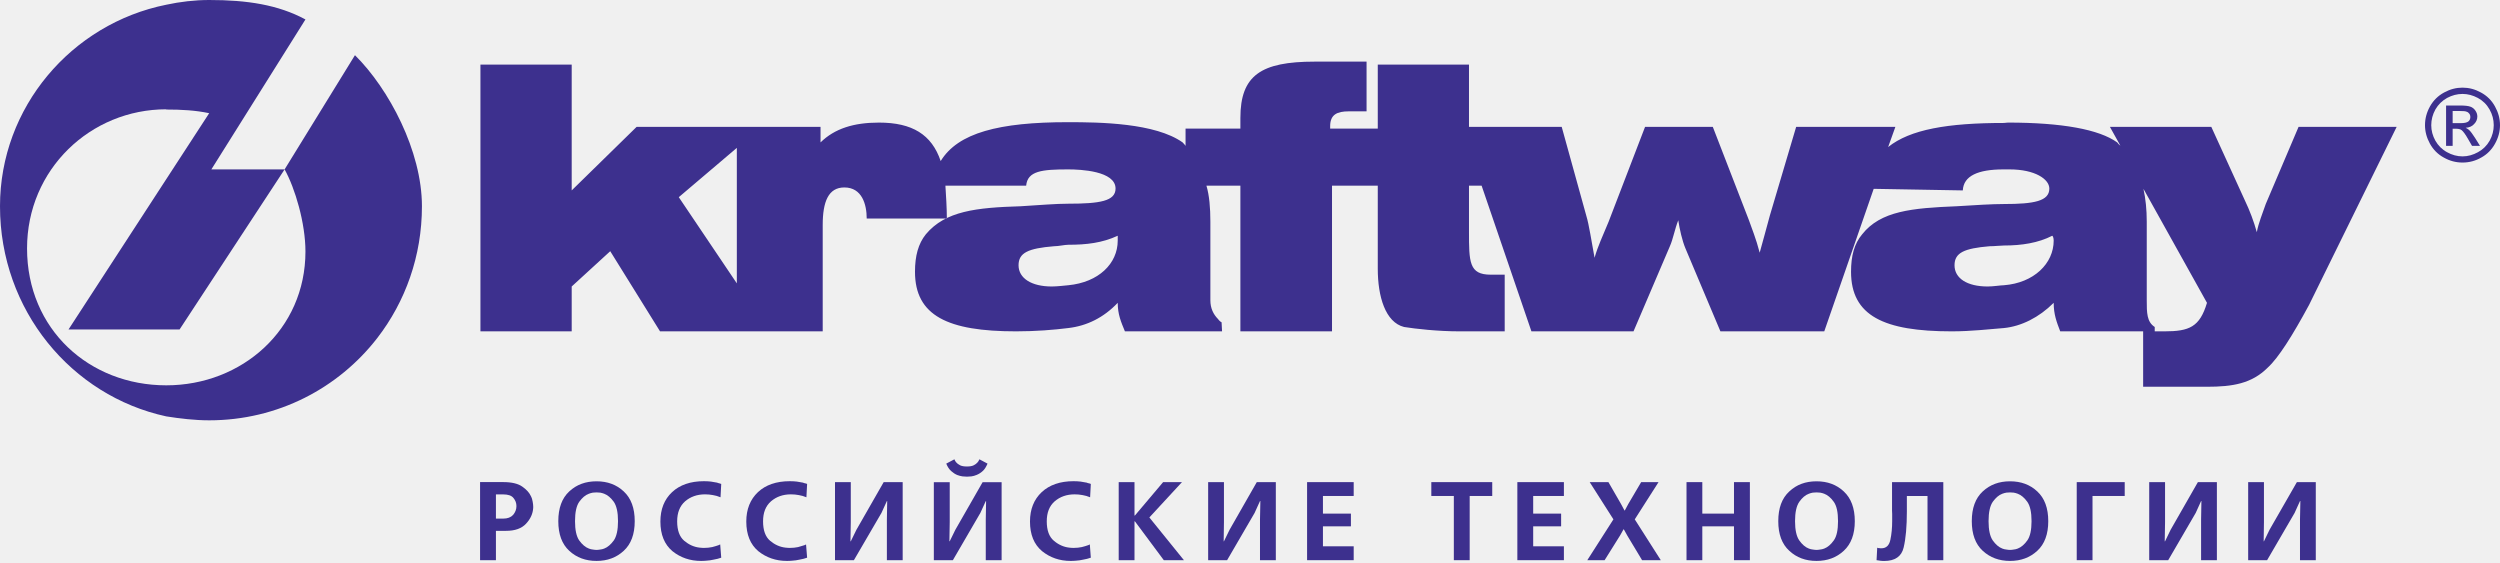
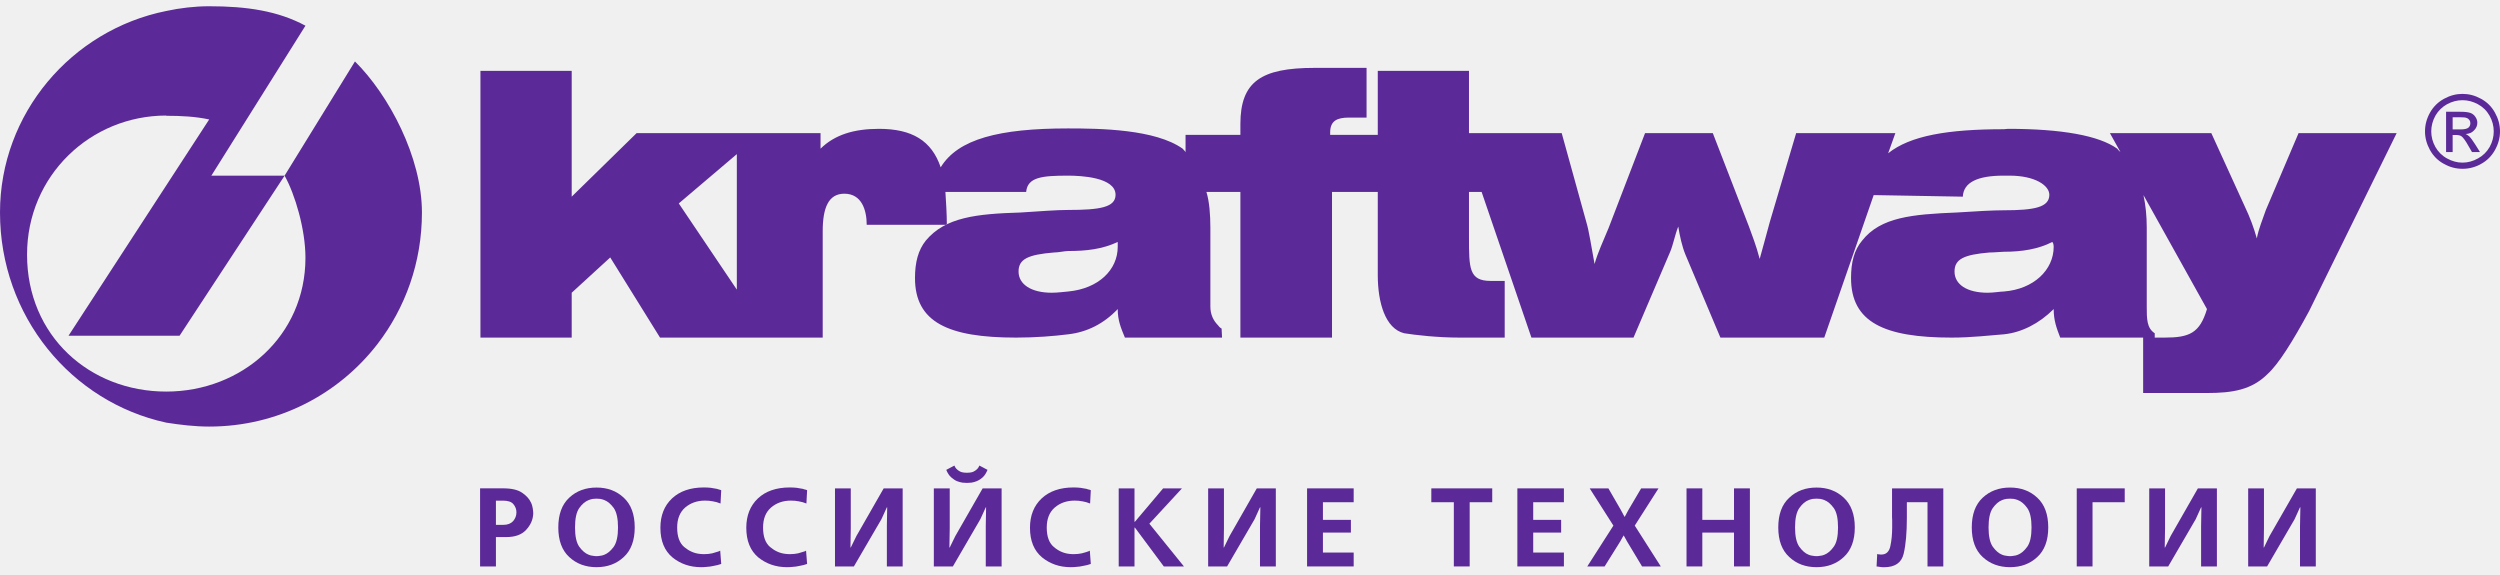
- <svg xmlns="http://www.w3.org/2000/svg" width="200" height="45" viewBox="0 0 200 45" fill="none">
-   <path fill-rule="evenodd" clip-rule="evenodd" d="M54.303 15.774L58.947 11.83V22.67L54.303 15.774ZM160.316 9.837C155.817 9.837 152.812 10.352 151.051 11.763L151.629 10.152H143.692L141.587 17.248C141.298 18.341 141.039 19.244 140.775 20.215C140.494 19.119 140.116 18.196 139.916 17.622L137.025 10.152H131.604L128.691 17.733C128.228 18.859 127.824 19.7 127.565 20.622C127.305 19.244 127.131 17.996 126.901 17.248L124.937 10.152H117.519V5.167H110.222V10.289H106.413V10.096C106.413 9.167 106.961 8.907 107.913 8.907H109.325V4.93H105.168C100.876 4.93 99.231 6.03 99.231 9.433V10.289H94.844V11.681C94.814 11.596 94.729 11.537 94.61 11.393C92.42 9.837 88.003 9.774 85.435 9.774C79.928 9.774 76.638 10.619 75.255 12.885C74.533 10.756 72.973 9.807 70.316 9.807C68.296 9.807 66.766 10.289 65.643 11.393V10.152H50.927L45.736 15.233V5.167H38.435V26.508H45.736V22.919L48.819 20.096L52.803 26.508H65.817V17.996C65.817 16.126 66.276 14.996 67.547 14.996C68.959 14.996 69.337 16.348 69.337 17.485H75.748C75.748 16.645 75.681 15.63 75.633 14.856H82.092C82.203 13.67 83.356 13.552 85.464 13.552C86.421 13.552 89.244 13.67 89.244 15.085C89.244 16.089 87.981 16.296 85.464 16.296C84.486 16.296 83.156 16.407 81.659 16.5C78.109 16.608 75.633 16.874 74.069 18.741C73.458 19.5 73.199 20.478 73.199 21.741C73.199 25.263 75.83 26.508 81.281 26.508C82.867 26.508 84.312 26.389 85.464 26.244C86.962 26.07 88.299 25.404 89.418 24.226C89.418 25.141 89.678 25.748 89.993 26.508H97.764L97.727 25.785C97.582 25.726 97.438 25.519 97.438 25.519C97.063 25.141 96.83 24.652 96.83 24.026V17.733C96.83 16.645 96.748 15.63 96.515 14.856H99.231V26.508H106.561V14.856H110.222V21.511C110.222 23.711 110.826 25.785 112.327 26.159C113.224 26.304 115.014 26.508 116.77 26.508H120.376V21.974H119.257C117.519 21.974 117.519 20.963 117.519 18.489V14.856H118.53L122.514 26.508H130.681L133.59 19.7C133.85 19.119 133.976 18.341 134.261 17.622C134.372 18.341 134.572 19.244 134.835 19.87L137.633 26.508H145.941L149.895 15.107L157.025 15.233C157.081 14.07 158.237 13.552 160.282 13.552H160.771C162.795 13.552 163.947 14.333 163.947 15.085C163.947 16.089 162.735 16.322 160.316 16.322C159.393 16.322 158.003 16.407 156.536 16.5C152.96 16.645 150.451 16.874 148.976 18.741C148.335 19.5 148.083 20.478 148.083 21.741C148.083 25.263 150.707 26.508 156.132 26.508C157.714 26.508 159.189 26.33 160.316 26.244C161.698 26.104 163.117 25.404 164.295 24.226C164.295 25.141 164.525 25.748 164.818 26.508H172.378V26.159C171.74 25.748 171.74 25.008 171.74 24.026V17.733C171.74 16.752 171.651 15.922 171.477 15.107L176.558 24.226C175.98 26.159 175.146 26.508 173.152 26.508H171.451V30.941H176.558C178.607 30.941 180.137 30.689 181.412 29.415C182.272 28.637 183.395 26.852 184.725 24.393L191.732 10.152H183.884L181.26 16.322C181.001 17.074 180.686 17.822 180.545 18.574C180.311 17.733 179.996 16.874 179.563 15.974L176.906 10.152H168.794L169.632 11.656C169.55 11.596 169.461 11.511 169.376 11.393C167.927 10.352 164.959 9.807 160.631 9.807C160.545 9.807 160.397 9.837 160.316 9.837ZM85.464 22.819C85.175 22.841 84.597 22.919 84.138 22.919C82.522 22.919 81.484 22.263 81.484 21.222C81.484 20.215 82.263 19.87 84.312 19.7C84.683 19.7 85.175 19.581 85.464 19.581C86.917 19.581 88.173 19.437 89.418 18.859V19.244C89.418 21.085 87.892 22.585 85.464 22.819ZM160.316 19.641C160.056 19.641 159.563 19.7 159.159 19.7C157.14 19.87 156.362 20.215 156.362 21.222C156.362 22.263 157.366 22.919 159.015 22.919C159.474 22.919 160.056 22.819 160.316 22.819C162.706 22.633 164.295 21.085 164.295 19.244C164.295 19.244 164.295 18.948 164.181 18.859C163.058 19.437 161.731 19.641 160.316 19.641Z" fill="#3D308E" />
-   <path fill-rule="evenodd" clip-rule="evenodd" d="M13.301 30.826C19.355 30.826 24.436 26.359 24.436 20.126C24.436 17.848 23.606 15.052 22.768 13.552L14.365 26.359H5.481L13.301 14.333L16.735 9.056C15.635 8.822 14.511 8.763 13.301 8.763V8.744C7.241 8.744 2.164 13.552 2.164 19.87C2.164 26.359 7.156 30.826 13.301 30.826ZM13.301 33.311C5.713 31.667 0 24.807 0 16.5C0 8.593 5.713 1.904 13.301 0.378C14.4 0.141 15.586 0 16.735 0C19.767 0 22.246 0.378 24.436 1.556L16.909 13.552H22.768L28.397 4.415C31.11 7.1 33.755 12.085 33.755 16.5C33.755 20.485 32.425 24.137 30.187 27.037C27.081 31.052 22.22 33.626 16.735 33.626C15.586 33.626 14.4 33.485 13.301 33.311Z" fill="#3D308E" />
-   <path d="M196.212 9.852H196.846C197.15 9.852 197.35 9.808 197.465 9.719C197.576 9.63 197.628 9.511 197.628 9.352C197.628 9.263 197.606 9.178 197.55 9.104C197.498 9.03 197.428 8.967 197.328 8.937C197.235 8.893 197.061 8.882 196.809 8.882H196.212V9.852ZM195.686 11.667V8.441H196.801C197.179 8.441 197.454 8.47 197.628 8.533C197.791 8.589 197.924 8.693 198.028 8.845C198.128 8.989 198.187 9.148 198.187 9.319C198.187 9.552 198.099 9.756 197.924 9.93C197.761 10.111 197.532 10.207 197.254 10.222C197.365 10.278 197.461 10.337 197.524 10.396C197.658 10.522 197.817 10.741 198.006 11.037L198.399 11.667H197.761L197.469 11.163C197.246 10.763 197.061 10.515 196.935 10.415C196.839 10.341 196.701 10.304 196.516 10.3H196.212V11.667H195.686ZM197.002 7.515C196.579 7.515 196.168 7.622 195.771 7.833C195.38 8.048 195.056 8.366 194.834 8.752C194.611 9.156 194.5 9.578 194.5 10.015C194.5 10.441 194.608 10.859 194.83 11.256C195.052 11.645 195.364 11.959 195.76 12.174C196.149 12.393 196.572 12.511 197.002 12.511C197.431 12.511 197.847 12.393 198.239 12.174C198.632 11.963 198.955 11.644 199.173 11.256C199.392 10.859 199.499 10.441 199.499 10.015C199.499 9.578 199.392 9.156 199.162 8.752C198.944 8.362 198.619 8.044 198.224 7.833C197.824 7.622 197.424 7.515 197.002 7.515ZM197.002 7.011C197.509 7.011 197.998 7.137 198.476 7.4C198.955 7.659 199.329 8.026 199.596 8.511C199.862 8.989 200 9.485 200 10.015C200 10.522 199.866 11.022 199.599 11.5C199.336 11.974 198.966 12.352 198.495 12.607C198.041 12.87 197.526 13.006 197.002 13.004C196.483 13.004 195.986 12.878 195.508 12.607C195.034 12.352 194.66 11.974 194.397 11.5C194.133 11.022 194 10.522 194 10.015C194 9.485 194.133 8.989 194.4 8.511C194.674 8.026 195.049 7.659 195.527 7.4C196.008 7.137 196.498 7.011 197.002 7.011Z" fill="#3D308E" />
-   <path d="M40.252 41.489C40.607 41.489 40.867 41.389 41.052 41.189C41.223 40.981 41.315 40.755 41.315 40.489C41.315 40.244 41.237 40.033 41.078 39.841C40.922 39.644 40.648 39.552 40.252 39.552H39.674V41.489H40.252ZM40.252 38.567C40.934 38.567 41.441 38.689 41.778 38.926C42.112 39.156 42.349 39.415 42.475 39.696C42.553 39.848 42.59 40 42.616 40.148C42.642 40.296 42.657 40.415 42.657 40.522V40.626C42.631 41.089 42.442 41.511 42.086 41.893C41.73 42.278 41.2 42.467 40.485 42.467H39.674V44.815H38.406V38.567H40.252Z" fill="#3D308E" />
-   <path d="M47.428 39.411C47.325 39.43 47.214 39.459 47.11 39.5C46.825 39.604 46.572 39.822 46.339 40.144C46.113 40.47 46.002 40.981 46.002 41.696C46.002 42.396 46.113 42.915 46.339 43.237C46.572 43.559 46.825 43.778 47.11 43.885C47.214 43.93 47.325 43.952 47.428 43.963C47.536 43.981 47.632 43.993 47.725 43.993C47.81 43.993 47.914 43.981 48.018 43.963C48.121 43.952 48.229 43.93 48.336 43.885C48.614 43.778 48.866 43.559 49.103 43.237C49.326 42.915 49.441 42.396 49.441 41.696C49.441 40.981 49.326 40.47 49.103 40.144C48.866 39.822 48.614 39.604 48.336 39.5C48.233 39.461 48.127 39.431 48.018 39.411C47.914 39.404 47.81 39.393 47.725 39.393C47.632 39.393 47.536 39.404 47.428 39.411ZM49.9 39.315C50.486 39.859 50.778 40.652 50.778 41.696C50.778 42.73 50.486 43.526 49.9 44.063C49.315 44.607 48.588 44.874 47.725 44.874C46.854 44.874 46.124 44.607 45.539 44.063C44.953 43.526 44.664 42.73 44.664 41.696C44.664 40.652 44.953 39.859 45.539 39.315C46.124 38.767 46.854 38.504 47.725 38.504C48.588 38.504 49.315 38.767 49.9 39.315Z" fill="#3D308E" />
-   <path d="M57.698 44.615C57.505 44.685 57.312 44.733 57.108 44.767C56.905 44.819 56.701 44.841 56.486 44.856C56.423 44.859 56.356 44.87 56.282 44.87C56.212 44.874 56.145 44.874 56.082 44.874C55.204 44.874 54.44 44.611 53.795 44.093C53.158 43.556 52.832 42.774 52.832 41.722C52.832 40.741 53.143 39.956 53.766 39.37C54.385 38.793 55.237 38.496 56.312 38.496C56.519 38.496 56.701 38.507 56.871 38.526C57.038 38.556 57.205 38.581 57.368 38.611C57.423 38.633 57.475 38.656 57.535 38.663C57.594 38.674 57.642 38.689 57.698 38.715L57.642 39.782C57.442 39.696 57.238 39.641 57.034 39.607C56.826 39.566 56.613 39.547 56.401 39.548C55.771 39.548 55.237 39.737 54.807 40.107C54.385 40.481 54.173 41.011 54.173 41.707C54.173 42.422 54.359 42.937 54.733 43.259C55.107 43.574 55.522 43.763 55.974 43.811C56.034 43.822 56.093 43.822 56.149 43.826C56.204 43.833 56.26 43.833 56.312 43.833C56.56 43.833 56.779 43.807 56.975 43.767C57.171 43.715 57.338 43.667 57.483 43.615L57.549 43.585L57.616 43.552L57.698 44.615Z" fill="#3D308E" />
-   <path d="M64.569 44.615C64.376 44.685 64.183 44.733 63.98 44.767C63.776 44.819 63.572 44.841 63.364 44.856C63.294 44.859 63.224 44.87 63.153 44.87C63.083 44.874 63.016 44.874 62.953 44.874C62.075 44.874 61.311 44.611 60.663 44.093C60.029 43.556 59.703 42.774 59.703 41.722C59.703 40.741 60.018 39.956 60.637 39.37C61.252 38.793 62.108 38.496 63.183 38.496C63.39 38.496 63.572 38.507 63.742 38.526C63.905 38.556 64.076 38.581 64.239 38.611C64.291 38.633 64.346 38.656 64.402 38.663C64.461 38.674 64.513 38.689 64.569 38.715L64.513 39.782C64.313 39.696 64.106 39.641 63.902 39.607C63.705 39.567 63.494 39.548 63.272 39.548C62.638 39.548 62.108 39.737 61.678 40.107C61.252 40.481 61.045 41.011 61.045 41.707C61.045 42.422 61.23 42.937 61.604 43.259C61.978 43.574 62.394 43.763 62.846 43.811C62.905 43.822 62.964 43.822 63.016 43.826C63.075 43.833 63.131 43.833 63.183 43.833C63.427 43.833 63.65 43.807 63.846 43.767C64.043 43.715 64.206 43.667 64.354 43.615L64.428 43.585L64.484 43.552L64.569 44.615Z" fill="#3D308E" />
-   <path d="M68.063 38.57V41.774L68.037 43.304H68.063L68.512 42.385L70.695 38.57H72.214V44.815H70.95V41.596L70.976 40.085H70.95L70.517 41.033L68.312 44.815H66.8V38.57H68.063Z" fill="#3D308E" />
-   <path d="M79.002 37.089C78.898 37.337 78.776 37.541 78.62 37.681C78.468 37.822 78.305 37.922 78.135 37.992C77.998 38.052 77.857 38.089 77.712 38.111C77.579 38.126 77.453 38.133 77.353 38.133C77.253 38.133 77.131 38.126 76.997 38.111C76.856 38.089 76.719 38.052 76.578 38C76.408 37.93 76.245 37.822 76.093 37.685C75.934 37.544 75.804 37.344 75.7 37.089L76.352 36.744C76.367 36.774 76.382 36.811 76.404 36.852C76.43 36.9 76.456 36.944 76.497 36.989C76.567 37.074 76.671 37.152 76.805 37.222C76.938 37.289 77.123 37.319 77.353 37.319C77.586 37.319 77.768 37.289 77.898 37.222C78.035 37.152 78.135 37.074 78.205 36.989C78.242 36.944 78.279 36.9 78.298 36.852C78.32 36.811 78.339 36.774 78.353 36.744L79.002 37.089ZM75.978 38.574V41.778L75.952 43.3H75.978L76.427 42.385L78.609 38.574H80.129V44.815H78.861V41.596L78.887 40.089H78.861L78.431 41.03L76.23 44.815H74.707V38.574H75.978Z" fill="#3D308E" />
-   <path d="M87.265 44.615C87.076 44.685 86.876 44.733 86.676 44.767C86.472 44.819 86.268 44.841 86.061 44.856C85.99 44.859 85.92 44.87 85.849 44.87C85.786 44.874 85.712 44.874 85.653 44.874C84.771 44.874 84.011 44.611 83.367 44.093C82.725 43.556 82.399 42.774 82.399 41.722C82.399 40.741 82.714 39.956 83.337 39.37C83.956 38.793 84.812 38.496 85.879 38.496C86.087 38.496 86.268 38.507 86.442 38.526C86.609 38.556 86.776 38.581 86.935 38.611C86.987 38.633 87.046 38.656 87.098 38.663C87.161 38.674 87.209 38.689 87.265 38.715L87.209 39.782C87.009 39.696 86.802 39.641 86.602 39.607C86.395 39.567 86.186 39.547 85.975 39.548C85.334 39.548 84.804 39.737 84.374 40.107C83.948 40.481 83.741 41.011 83.741 41.707C83.741 42.422 83.926 42.937 84.308 43.259C84.675 43.574 85.097 43.763 85.542 43.811C85.601 43.822 85.66 43.822 85.712 43.826C85.775 43.833 85.827 43.833 85.879 43.833C86.127 43.833 86.35 43.807 86.542 43.767C86.743 43.715 86.909 43.667 87.05 43.615L87.124 43.585L87.187 43.552L87.265 44.615Z" fill="#3D308E" />
-   <path d="M90.76 38.57V41.241H90.793L93.05 38.57H94.558L91.949 41.396L94.714 44.815H93.105L90.793 41.707H90.76V44.815H89.496V38.57H90.76Z" fill="#3D308E" />
-   <path d="M97.916 38.57V41.774L97.894 43.304H97.916L98.364 42.385L100.543 38.57H102.066V44.815H100.799V41.596L100.829 40.085H100.799L100.369 41.033L98.168 44.815H96.652V38.57H97.916Z" fill="#3D308E" />
-   <path d="M108.295 38.57V39.678H105.835V41.089H108.073V42.107H105.835V43.704H108.295V44.815H104.567V38.57H108.295Z" fill="#3D308E" />
-   <path d="M119.379 38.57V39.678H117.574V44.815H116.307V39.678H114.506V38.57H119.379Z" fill="#3D308E" />
-   <path d="M125.112 38.57V39.678H122.655V41.089H124.89V42.107H122.655V43.704H125.112V44.815H121.388V38.57H125.112Z" fill="#3D308E" />
-   <path d="M128.673 38.57L129.674 40.307L129.959 40.837H129.985L130.27 40.307L131.293 38.57H132.683L130.782 41.548L132.864 44.815H131.367L130.174 42.83L129.907 42.348H129.881L129.611 42.83L128.369 44.815H126.983L129.073 41.548L127.176 38.57H128.673Z" fill="#3D308E" />
-   <path d="M136.185 38.57V41.089H138.719V38.57H139.99V44.815H138.719V42.107H136.185V44.815H134.921V38.57H136.185Z" fill="#3D308E" />
-   <path d="M145.026 39.411C144.922 39.43 144.811 39.459 144.707 39.5C144.422 39.604 144.174 39.822 143.944 40.144C143.718 40.47 143.603 40.981 143.603 41.696C143.603 42.396 143.718 42.915 143.944 43.237C144.174 43.559 144.422 43.778 144.707 43.885C144.811 43.93 144.922 43.952 145.026 43.963C145.134 43.981 145.234 43.993 145.323 43.993C145.412 43.993 145.512 43.981 145.615 43.963C145.723 43.952 145.83 43.93 145.938 43.885C146.216 43.778 146.471 43.559 146.701 43.237C146.935 42.915 147.042 42.396 147.042 41.696C147.042 40.981 146.935 40.47 146.701 40.144C146.471 39.822 146.216 39.604 145.938 39.5C145.83 39.459 145.723 39.43 145.615 39.411C145.512 39.404 145.412 39.393 145.323 39.393C145.234 39.393 145.134 39.404 145.026 39.411ZM147.502 39.315C148.087 39.859 148.384 40.652 148.384 41.696C148.384 42.73 148.087 43.526 147.502 44.063C146.916 44.607 146.19 44.874 145.323 44.874C144.452 44.874 143.725 44.607 143.144 44.063C142.551 43.526 142.262 42.73 142.262 41.696C142.262 40.652 142.551 39.859 143.144 39.315C143.725 38.767 144.452 38.504 145.323 38.504C146.19 38.504 146.916 38.767 147.502 39.315Z" fill="#3D308E" />
-   <path d="M155.465 38.57V44.815H154.201V39.678H152.549V40.926C152.549 42.118 152.463 43.081 152.293 43.796C152.126 44.515 151.604 44.878 150.729 44.878C150.677 44.878 150.633 44.878 150.585 44.874C150.529 44.874 150.477 44.863 150.429 44.859C150.37 44.848 150.325 44.837 150.266 44.833C150.221 44.822 150.166 44.819 150.125 44.815L150.177 43.822L150.214 43.826L150.255 43.844L150.299 43.848H150.336L150.429 43.863H150.514C150.892 43.863 151.137 43.637 151.229 43.185C151.326 42.733 151.374 42.226 151.374 41.689V41.111C151.366 41.022 151.363 40.933 151.363 40.859V38.57H155.465Z" fill="#3D308E" />
-   <path d="M160.508 39.411C160.4 39.43 160.293 39.459 160.185 39.5C159.904 39.604 159.655 39.822 159.422 40.144C159.199 40.47 159.085 40.981 159.085 41.696C159.085 42.396 159.199 42.915 159.422 43.237C159.655 43.559 159.904 43.778 160.185 43.885C160.293 43.93 160.4 43.952 160.508 43.963C160.611 43.981 160.711 43.993 160.804 43.993C160.893 43.993 160.993 43.981 161.097 43.963C161.204 43.952 161.312 43.93 161.419 43.885C161.697 43.778 161.953 43.559 162.183 43.237C162.412 42.915 162.523 42.396 162.523 41.696C162.523 40.981 162.412 40.47 162.183 40.144C161.953 39.822 161.697 39.604 161.419 39.5C161.312 39.459 161.204 39.43 161.097 39.411C160.993 39.404 160.893 39.393 160.804 39.393C160.711 39.393 160.611 39.404 160.508 39.411ZM162.983 39.315C163.569 39.859 163.861 40.652 163.861 41.696C163.861 42.73 163.569 43.526 162.983 44.063C162.398 44.607 161.671 44.874 160.804 44.874C159.933 44.874 159.207 44.607 158.618 44.063C158.032 43.526 157.743 42.73 157.743 41.696C157.743 40.652 158.032 39.859 158.618 39.315C159.207 38.767 159.933 38.504 160.804 38.504C161.671 38.504 162.398 38.767 162.983 39.315Z" fill="#3D308E" />
-   <path d="M169.977 38.57V39.678H167.401V44.815H166.138V38.57H169.977Z" fill="#3D308E" />
-   <path d="M173.204 38.57V41.774L173.178 43.304H173.204L173.649 42.385L175.831 38.57H177.351V44.815H176.087V41.596L176.113 40.085H176.087L175.657 41.033L173.456 44.815H171.937V38.57H173.204Z" fill="#3D308E" />
-   <path d="M181.116 38.57V41.774L181.094 43.304H181.116L181.561 42.385L183.751 38.57H185.263V44.815H183.999V41.596L184.029 40.085H183.999L183.569 41.033L181.368 44.815H179.853V38.57H181.116Z" fill="#3D308E" />
+ <svg xmlns="http://www.w3.org/2000/svg" width="200" height="46" viewBox="0 0 200 46" fill="none">
+   <g clip-path="url(#clip0_1751_1631)">
+     <path fill-rule="evenodd" clip-rule="evenodd" d="M54.303 16.274L58.947 12.33V23.17L54.303 16.274ZM160.316 10.337C155.817 10.337 152.812 10.852 151.051 12.263L151.629 10.652H143.692L141.587 17.748C141.298 18.841 141.039 19.744 140.775 20.715C140.494 19.619 140.116 18.696 139.916 18.122L137.025 10.652H131.604L128.691 18.233C128.228 19.359 127.824 20.2 127.565 21.122C127.305 19.744 127.131 18.496 126.901 17.748L124.937 10.652H117.519V5.667H110.222V10.789H106.413V10.596C106.413 9.667 106.961 9.407 107.913 9.407H109.325V5.43H105.168C100.876 5.43 99.231 6.53 99.231 9.933V10.789H94.844V12.181C94.814 12.096 94.729 12.037 94.61 11.893C92.42 10.337 88.003 10.274 85.435 10.274C79.928 10.274 76.638 11.119 75.255 13.385C74.533 11.256 72.973 10.307 70.316 10.307C68.296 10.307 66.766 10.789 65.643 11.893V10.652H50.927L45.736 15.733V5.667H38.435V27.008H45.736V23.419L48.819 20.596L52.803 27.008H65.817V18.496C65.817 16.626 66.276 15.496 67.547 15.496C68.959 15.496 69.337 16.848 69.337 17.985H75.748C75.748 17.145 75.681 16.13 75.633 15.356H82.092C82.203 14.17 83.356 14.052 85.464 14.052C86.421 14.052 89.244 14.17 89.244 15.585C89.244 16.589 87.981 16.796 85.464 16.796C84.486 16.796 83.156 16.907 81.659 17C78.109 17.108 75.633 17.374 74.069 19.241C73.458 20 73.199 20.978 73.199 22.241C73.199 25.763 75.83 27.008 81.281 27.008C82.867 27.008 84.312 26.889 85.464 26.744C86.962 26.57 88.299 25.904 89.418 24.726C89.418 25.641 89.678 26.248 89.993 27.008H97.764L97.727 26.285C97.582 26.226 97.438 26.019 97.438 26.019C97.063 25.641 96.83 25.152 96.83 24.526V18.233C96.83 17.145 96.748 16.13 96.515 15.356H99.231V27.008H106.561V15.356H110.222V22.011C110.222 24.211 110.826 26.285 112.327 26.659C113.224 26.804 115.014 27.008 116.77 27.008H120.376V22.474H119.257C117.519 22.474 117.519 21.463 117.519 18.989V15.356H118.53L122.514 27.008H130.681L133.59 20.2C133.85 19.619 133.976 18.841 134.261 18.122C134.372 18.841 134.572 19.744 134.835 20.37L137.633 27.008H145.941L149.895 15.607L157.025 15.733C157.081 14.57 158.237 14.052 160.282 14.052H160.771C162.795 14.052 163.947 14.833 163.947 15.585C163.947 16.589 162.735 16.822 160.316 16.822C159.393 16.822 158.003 16.907 156.536 17C152.96 17.145 150.451 17.374 148.976 19.241C148.335 20 148.083 20.978 148.083 22.241C148.083 25.763 150.707 27.008 156.132 27.008C157.714 27.008 159.189 26.83 160.316 26.744C161.698 26.604 163.117 25.904 164.295 24.726C164.295 25.641 164.525 26.248 164.818 27.008H172.378V26.659C171.74 26.248 171.74 25.508 171.74 24.526V18.233C171.74 17.252 171.651 16.422 171.477 15.607L176.558 24.726C175.98 26.659 175.146 27.008 173.152 27.008H171.451V31.441H176.558C178.607 31.441 180.137 31.189 181.412 29.915C182.272 29.137 183.395 27.352 184.725 24.893L191.732 10.652H183.884L181.26 16.822C181.001 17.574 180.686 18.322 180.545 19.074C180.311 18.233 179.996 17.374 179.563 16.474L176.906 10.652H168.794L169.632 12.156C169.55 12.096 169.461 12.011 169.376 11.893C167.927 10.852 164.959 10.307 160.631 10.307C160.545 10.307 160.397 10.337 160.316 10.337ZM85.464 23.319C85.175 23.341 84.597 23.419 84.138 23.419C82.522 23.419 81.484 22.763 81.484 21.722C81.484 20.715 82.263 20.37 84.312 20.2C84.683 20.2 85.175 20.081 85.464 20.081C86.917 20.081 88.173 19.937 89.418 19.359V19.744C89.418 21.585 87.892 23.085 85.464 23.319ZM160.316 20.141C160.056 20.141 159.563 20.2 159.159 20.2C157.14 20.37 156.362 20.715 156.362 21.722C156.362 22.763 157.366 23.419 159.015 23.419C159.474 23.419 160.056 23.319 160.316 23.319C162.706 23.133 164.295 21.585 164.295 19.744C164.295 19.744 164.295 19.448 164.181 19.359C163.058 19.937 161.731 20.141 160.316 20.141Z" fill="#5B2A98" />
+     <path fill-rule="evenodd" clip-rule="evenodd" d="M13.301 31.326C19.355 31.326 24.436 26.859 24.436 20.626C24.436 18.348 23.606 15.552 22.768 14.052L14.365 26.859H5.481L13.301 14.833L16.735 9.556C15.635 9.322 14.511 9.263 13.301 9.263V9.244C7.241 9.244 2.164 14.052 2.164 20.37C2.164 26.859 7.156 31.326 13.301 31.326ZM13.301 33.811C5.713 32.167 0 25.307 0 17C0 9.093 5.713 2.404 13.301 0.878C14.4 0.641 15.586 0.5 16.735 0.5C19.767 0.5 22.246 0.878 24.436 2.056L16.909 14.052H22.768L28.397 4.915C31.11 7.6 33.755 12.585 33.755 17C33.755 20.985 32.425 24.637 30.187 27.537C27.081 31.552 22.22 34.126 16.735 34.126C15.586 34.126 14.4 33.985 13.301 33.811Z" fill="#5B2A98" />
+     <path d="M196.212 10.352H196.846C197.15 10.352 197.35 10.307 197.465 10.219C197.576 10.13 197.628 10.011 197.628 9.852C197.628 9.763 197.606 9.678 197.55 9.604C197.498 9.53 197.428 9.467 197.328 9.437C197.235 9.393 197.061 9.382 196.809 9.382H196.212V10.352ZM195.686 12.167V8.941H196.801C197.179 8.941 197.454 8.97 197.628 9.033C197.791 9.089 197.924 9.193 198.028 9.345C198.128 9.489 198.187 9.648 198.187 9.819C198.187 10.052 198.099 10.256 197.924 10.43C197.761 10.611 197.532 10.707 197.254 10.722C197.365 10.778 197.461 10.837 197.524 10.896C197.658 11.022 197.817 11.241 198.006 11.537L198.399 12.167H197.761L197.469 11.663C197.246 11.263 197.061 11.015 196.935 10.915C196.839 10.841 196.701 10.804 196.516 10.8H196.212V12.167H195.686ZM197.002 8.015C196.579 8.015 196.168 8.122 195.771 8.333C195.38 8.548 195.056 8.866 194.834 9.252C194.611 9.656 194.5 10.078 194.5 10.515C194.5 10.941 194.608 11.359 194.83 11.756C195.052 12.145 195.364 12.459 195.76 12.674C196.149 12.893 196.572 13.011 197.002 13.011C197.431 13.011 197.847 12.893 198.239 12.674C198.632 12.463 198.955 12.144 199.173 11.756C199.392 11.359 199.499 10.941 199.499 10.515C199.499 10.078 199.392 9.656 199.162 9.252C198.944 8.862 198.619 8.544 198.224 8.333C197.824 8.122 197.424 8.015 197.002 8.015ZM197.002 7.511C197.509 7.511 197.998 7.637 198.476 7.9C198.955 8.159 199.329 8.526 199.596 9.011C199.862 9.489 200 9.985 200 10.515C200 11.022 199.866 11.522 199.599 12C199.336 12.474 198.966 12.852 198.495 13.107C198.041 13.37 197.526 13.506 197.002 13.504C196.483 13.504 195.986 13.378 195.508 13.107C195.034 12.852 194.66 12.474 194.397 12C194.133 11.522 194 11.022 194 10.515C194 9.985 194.133 9.489 194.4 9.011C194.674 8.526 195.049 8.159 195.527 7.9C196.008 7.637 196.498 7.511 197.002 7.511Z" fill="#5B2A98" />
+     <path d="M40.252 41.989C40.608 41.989 40.867 41.889 41.052 41.689C41.223 41.482 41.315 41.256 41.315 40.989C41.315 40.745 41.237 40.533 41.078 40.341C40.922 40.145 40.648 40.052 40.252 40.052H39.674V41.989H40.252ZM40.252 39.067C40.934 39.067 41.441 39.189 41.779 39.426C42.112 39.656 42.349 39.915 42.475 40.197C42.553 40.348 42.59 40.5 42.616 40.648C42.642 40.797 42.657 40.915 42.657 41.022V41.126C42.631 41.589 42.442 42.011 42.086 42.393C41.73 42.778 41.2 42.967 40.485 42.967H39.674V45.315H38.406V39.067H40.252Z" fill="#5B2A98" />
+     <path d="M47.428 39.911C47.325 39.93 47.214 39.959 47.11 40C46.825 40.104 46.572 40.322 46.339 40.645C46.113 40.971 46.002 41.482 46.002 42.197C46.002 42.897 46.113 43.415 46.339 43.737C46.572 44.059 46.825 44.278 47.11 44.385C47.214 44.43 47.325 44.452 47.428 44.463C47.536 44.482 47.632 44.493 47.725 44.493C47.81 44.493 47.914 44.482 48.018 44.463C48.121 44.452 48.229 44.43 48.336 44.385C48.614 44.278 48.866 44.059 49.103 43.737C49.326 43.415 49.441 42.897 49.441 42.197C49.441 41.482 49.326 40.971 49.103 40.645C48.866 40.322 48.614 40.104 48.336 40C48.233 39.961 48.127 39.931 48.018 39.911C47.914 39.904 47.81 39.893 47.725 39.893C47.632 39.893 47.536 39.904 47.428 39.911ZM49.9 39.815C50.486 40.359 50.778 41.152 50.778 42.197C50.778 43.23 50.486 44.026 49.9 44.563C49.315 45.108 48.588 45.374 47.725 45.374C46.854 45.374 46.124 45.108 45.539 44.563C44.953 44.026 44.664 43.23 44.664 42.197C44.664 41.152 44.953 40.359 45.539 39.815C46.124 39.267 46.854 39.004 47.725 39.004C48.588 39.004 49.315 39.267 49.9 39.815Z" fill="#5B2A98" />
+     <path d="M57.698 45.115C57.505 45.185 57.312 45.233 57.108 45.267C56.905 45.318 56.701 45.341 56.486 45.355C56.423 45.359 56.356 45.37 56.282 45.37C56.212 45.374 56.145 45.374 56.082 45.374C55.204 45.374 54.44 45.111 53.795 44.592C53.158 44.055 52.832 43.274 52.832 42.222C52.832 41.241 53.143 40.455 53.766 39.87C54.385 39.292 55.237 38.996 56.312 38.996C56.519 38.996 56.701 39.007 56.871 39.026C57.038 39.055 57.205 39.081 57.368 39.111C57.423 39.133 57.475 39.155 57.535 39.163C57.594 39.174 57.642 39.189 57.698 39.215L57.642 40.281C57.442 40.196 57.238 40.141 57.034 40.107C56.826 40.066 56.613 40.047 56.401 40.048C55.771 40.048 55.237 40.237 54.807 40.607C54.385 40.981 54.173 41.511 54.173 42.207C54.173 42.922 54.359 43.437 54.733 43.759C55.107 44.074 55.522 44.263 55.974 44.311C56.034 44.322 56.093 44.322 56.149 44.326C56.204 44.333 56.26 44.333 56.312 44.333C56.56 44.333 56.779 44.307 56.975 44.267C57.171 44.215 57.338 44.166 57.483 44.115L57.549 44.085L57.616 44.052L57.698 45.115Z" fill="#5B2A98" />
+     <path d="M64.569 45.115C64.376 45.185 64.183 45.233 63.98 45.267C63.776 45.318 63.572 45.341 63.364 45.355C63.294 45.359 63.224 45.37 63.153 45.37C63.083 45.374 63.016 45.374 62.953 45.374C62.075 45.374 61.311 45.111 60.663 44.592C60.029 44.055 59.703 43.274 59.703 42.222C59.703 41.241 60.018 40.455 60.637 39.87C61.252 39.292 62.108 38.996 63.183 38.996C63.39 38.996 63.572 39.007 63.742 39.026C63.905 39.055 64.076 39.081 64.239 39.111C64.291 39.133 64.346 39.155 64.402 39.163C64.461 39.174 64.513 39.189 64.569 39.215L64.513 40.281C64.313 40.196 64.106 40.141 63.902 40.107C63.705 40.066 63.494 40.048 63.272 40.048C62.638 40.048 62.108 40.237 61.678 40.607C61.252 40.981 61.045 41.511 61.045 42.207C61.045 42.922 61.23 43.437 61.604 43.759C61.978 44.074 62.394 44.263 62.846 44.311C62.905 44.322 62.964 44.322 63.016 44.326C63.075 44.333 63.131 44.333 63.183 44.333C63.427 44.333 63.65 44.307 63.846 44.267C64.043 44.215 64.206 44.166 64.354 44.115L64.428 44.085L64.484 44.052L64.569 45.115Z" fill="#5B2A98" />
+     <path d="M68.062 39.07V42.274L68.037 43.804H68.062L68.511 42.885L70.694 39.07H72.213V45.315H70.949V42.096L70.975 40.585H70.949L70.516 41.533L68.311 45.315H66.799V39.07H68.062Z" fill="#5B2A98" />
+     <path d="M79.002 37.589C78.898 37.837 78.776 38.041 78.62 38.182C78.468 38.322 78.305 38.422 78.135 38.493C77.998 38.552 77.857 38.589 77.712 38.611C77.579 38.626 77.453 38.633 77.353 38.633C77.253 38.633 77.131 38.626 76.997 38.611C76.856 38.589 76.719 38.552 76.578 38.5C76.408 38.43 76.245 38.322 76.093 38.185C75.934 38.045 75.804 37.845 75.7 37.589L76.352 37.245C76.367 37.274 76.382 37.311 76.404 37.352C76.43 37.4 76.456 37.445 76.497 37.489C76.567 37.574 76.671 37.652 76.805 37.722C76.938 37.789 77.123 37.819 77.353 37.819C77.586 37.819 77.768 37.789 77.898 37.722C78.035 37.652 78.135 37.574 78.205 37.489C78.242 37.445 78.279 37.4 78.298 37.352C78.32 37.311 78.339 37.274 78.353 37.245L79.002 37.589ZM75.978 39.074V42.278L75.952 43.8H75.978L76.427 42.885L78.609 39.074H80.129V45.315H78.861V42.096L78.887 40.589H78.861L78.431 41.53L76.23 45.315H74.707V39.074H75.978Z" fill="#5B2A98" />
+     <path d="M87.264 45.115C87.075 45.185 86.875 45.233 86.675 45.267C86.471 45.318 86.267 45.341 86.06 45.355C85.989 45.359 85.919 45.37 85.848 45.37C85.785 45.374 85.711 45.374 85.652 45.374C84.77 45.374 84.01 45.111 83.366 44.592C82.725 44.055 82.398 43.274 82.398 42.222C82.398 41.241 82.713 40.455 83.336 39.87C83.955 39.292 84.811 38.996 85.878 38.996C86.086 38.996 86.267 39.007 86.441 39.026C86.608 39.055 86.775 39.081 86.934 39.111C86.986 39.133 87.045 39.155 87.097 39.163C87.16 39.174 87.208 39.189 87.264 39.215L87.208 40.281C87.008 40.196 86.801 40.141 86.601 40.107C86.394 40.067 86.185 40.047 85.974 40.048C85.333 40.048 84.803 40.237 84.374 40.607C83.947 40.981 83.74 41.511 83.74 42.207C83.74 42.922 83.925 43.437 84.307 43.759C84.674 44.074 85.096 44.263 85.541 44.311C85.6 44.322 85.659 44.322 85.711 44.326C85.774 44.333 85.826 44.333 85.878 44.333C86.126 44.333 86.349 44.307 86.541 44.267C86.742 44.215 86.908 44.166 87.049 44.115L87.123 44.085L87.186 44.052L87.264 45.115Z" fill="#5B2A98" />
+     <path d="M90.76 39.07V41.741H90.793L93.05 39.07H94.558L91.949 41.896L94.714 45.315H93.105L90.793 42.207H90.76V45.315H89.496V39.07H90.76Z" fill="#5B2A98" />
+     <path d="M97.916 39.07V42.274L97.894 43.804H97.916L98.364 42.885L100.543 39.07H102.066V45.315H100.799V42.096L100.829 40.585H100.799L100.369 41.533L98.168 45.315H96.652V39.07H97.916Z" fill="#5B2A98" />
+     <path d="M108.294 39.07V40.178H105.834V41.589H108.072V42.607H105.834V44.204H108.294V45.315H104.566V39.07H108.294Z" fill="#5B2A98" />
+     <path d="M119.379 39.07V40.178H117.574V45.315H116.307V40.178H114.506V39.07H119.379Z" fill="#5B2A98" />
+     <path d="M125.113 39.07V40.178H122.656V41.589H124.891V42.607H122.656V44.204H125.113V45.315H121.389V39.07H125.113Z" fill="#5B2A98" />
+     <path d="M128.672 39.07L129.673 40.807L129.958 41.337H129.984L130.269 40.807L131.292 39.07H132.682L130.781 42.048L132.863 45.315H131.366L130.173 43.33L129.906 42.848H129.88L129.61 43.33L128.368 45.315H126.982L129.072 42.048L127.175 39.07H128.672Z" fill="#5B2A98" />
+     <path d="M136.186 39.07V41.589H138.72V39.07H139.991V45.315H138.72V42.607H136.186V45.315H134.922V39.07H136.186Z" fill="#5B2A98" />
+     <path d="M145.026 39.911C144.922 39.93 144.811 39.959 144.707 40C144.422 40.104 144.174 40.322 143.944 40.645C143.718 40.971 143.603 41.482 143.603 42.197C143.603 42.897 143.718 43.415 143.944 43.737C144.174 44.059 144.422 44.278 144.707 44.385C144.811 44.43 144.922 44.452 145.026 44.463C145.134 44.482 145.234 44.493 145.323 44.493C145.412 44.493 145.512 44.482 145.615 44.463C145.723 44.452 145.83 44.43 145.938 44.385C146.216 44.278 146.471 44.059 146.701 43.737C146.935 43.415 147.042 42.897 147.042 42.197C147.042 41.482 146.935 40.971 146.701 40.645C146.471 40.322 146.216 40.104 145.938 40C145.83 39.959 145.723 39.93 145.615 39.911C145.512 39.904 145.412 39.893 145.323 39.893C145.234 39.893 145.134 39.904 145.026 39.911ZM147.502 39.815C148.087 40.359 148.384 41.152 148.384 42.197C148.384 43.23 148.087 44.026 147.502 44.563C146.916 45.108 146.19 45.374 145.323 45.374C144.452 45.374 143.725 45.108 143.144 44.563C142.551 44.026 142.262 43.23 142.262 42.197C142.262 41.152 142.551 40.359 143.144 39.815C143.725 39.267 144.452 39.004 145.323 39.004C146.19 39.004 146.916 39.267 147.502 39.815Z" fill="#5B2A98" />
+     <path d="M155.465 39.07V45.315H154.201V40.178H152.549V41.426C152.549 42.618 152.463 43.581 152.293 44.296C152.126 45.015 151.604 45.378 150.729 45.378C150.677 45.378 150.633 45.378 150.585 45.374C150.529 45.374 150.477 45.363 150.429 45.359C150.37 45.348 150.325 45.337 150.266 45.333C150.221 45.322 150.166 45.319 150.125 45.315L150.177 44.322L150.214 44.326L150.255 44.344L150.299 44.348H150.336L150.429 44.363H150.514C150.892 44.363 151.137 44.137 151.229 43.685C151.326 43.233 151.374 42.726 151.374 42.189V41.611C151.366 41.522 151.363 41.433 151.363 41.359V39.07H155.465Z" fill="#5B2A98" />
+     <path d="M160.507 39.911C160.399 39.93 160.292 39.959 160.184 40C159.903 40.104 159.654 40.322 159.421 40.645C159.198 40.971 159.084 41.482 159.084 42.197C159.084 42.897 159.198 43.415 159.421 43.737C159.654 44.059 159.903 44.278 160.184 44.385C160.292 44.43 160.399 44.452 160.507 44.463C160.61 44.482 160.71 44.493 160.803 44.493C160.892 44.493 160.992 44.482 161.096 44.463C161.203 44.452 161.311 44.43 161.418 44.385C161.696 44.278 161.952 44.059 162.182 43.737C162.411 43.415 162.522 42.897 162.522 42.197C162.522 41.482 162.411 40.971 162.182 40.645C161.952 40.322 161.696 40.104 161.418 40C161.311 39.959 161.203 39.93 161.096 39.911C160.992 39.904 160.892 39.893 160.803 39.893C160.71 39.893 160.61 39.904 160.507 39.911ZM162.982 39.815C163.568 40.359 163.86 41.152 163.86 42.197C163.86 43.23 163.568 44.026 162.982 44.563C162.397 45.108 161.67 45.374 160.803 45.374C159.932 45.374 159.206 45.108 158.617 44.563C158.031 44.026 157.742 43.23 157.742 42.197C157.742 41.152 158.031 40.359 158.617 39.815C159.206 39.267 159.932 39.004 160.803 39.004C161.67 39.004 162.397 39.267 162.982 39.815Z" fill="#5B2A98" />
+     <path d="M169.978 39.07V40.178H167.402V45.315H166.139V39.07H169.978Z" fill="#5B2A98" />
+     <path d="M173.204 39.07V42.274L173.178 43.804H173.204L173.65 42.885L175.831 39.07H177.352V45.315H176.088V42.096L176.114 40.585H176.088L175.658 41.533L173.456 45.315H171.938V39.07H173.204Z" fill="#5B2A98" />
+     <path d="M181.117 39.07V42.274L181.095 43.804H181.117L181.562 42.885L183.752 39.07H185.264V45.315H184V42.096L184.03 40.585H184L183.57 41.533L181.369 45.315H179.854V39.07H181.117Z" fill="#5B2A98" />
+   </g>
+   <defs>
+     <clipPath id="clip0_1751_1631">
+       <rect width="200" height="45" fill="white" transform="translate(0 0.5)" />
+     </clipPath>
+   </defs>
</svg>
